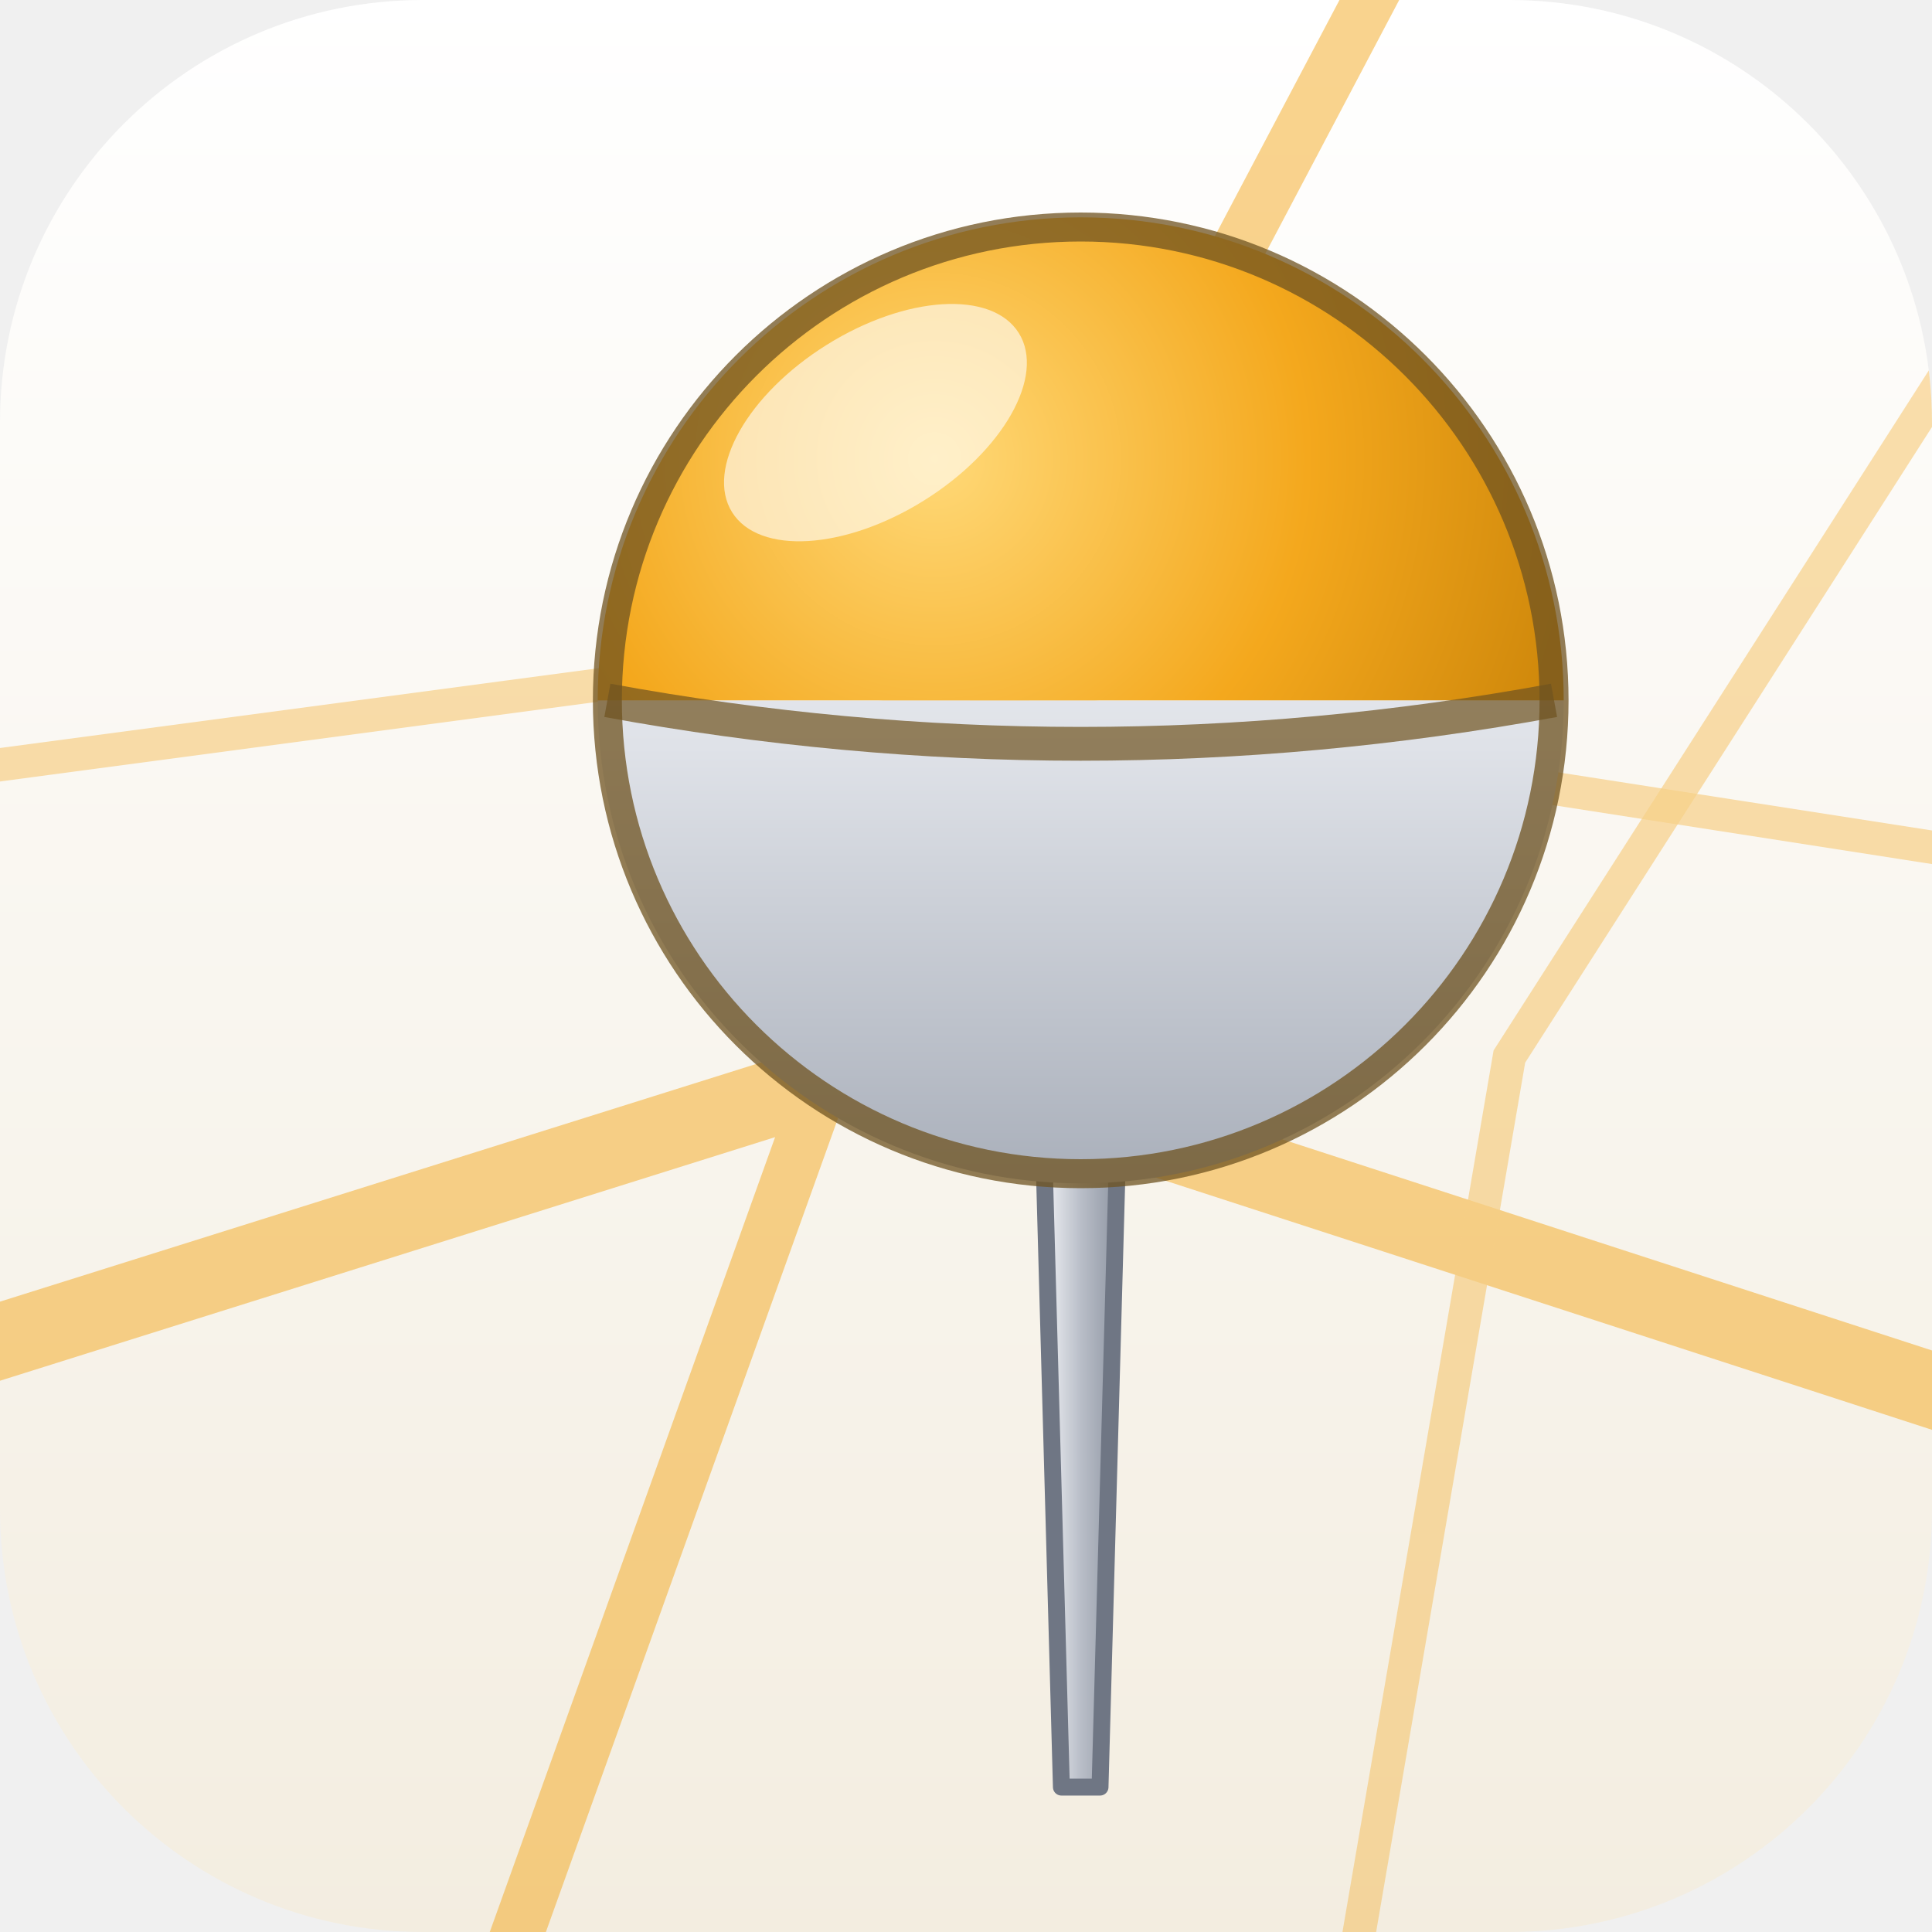
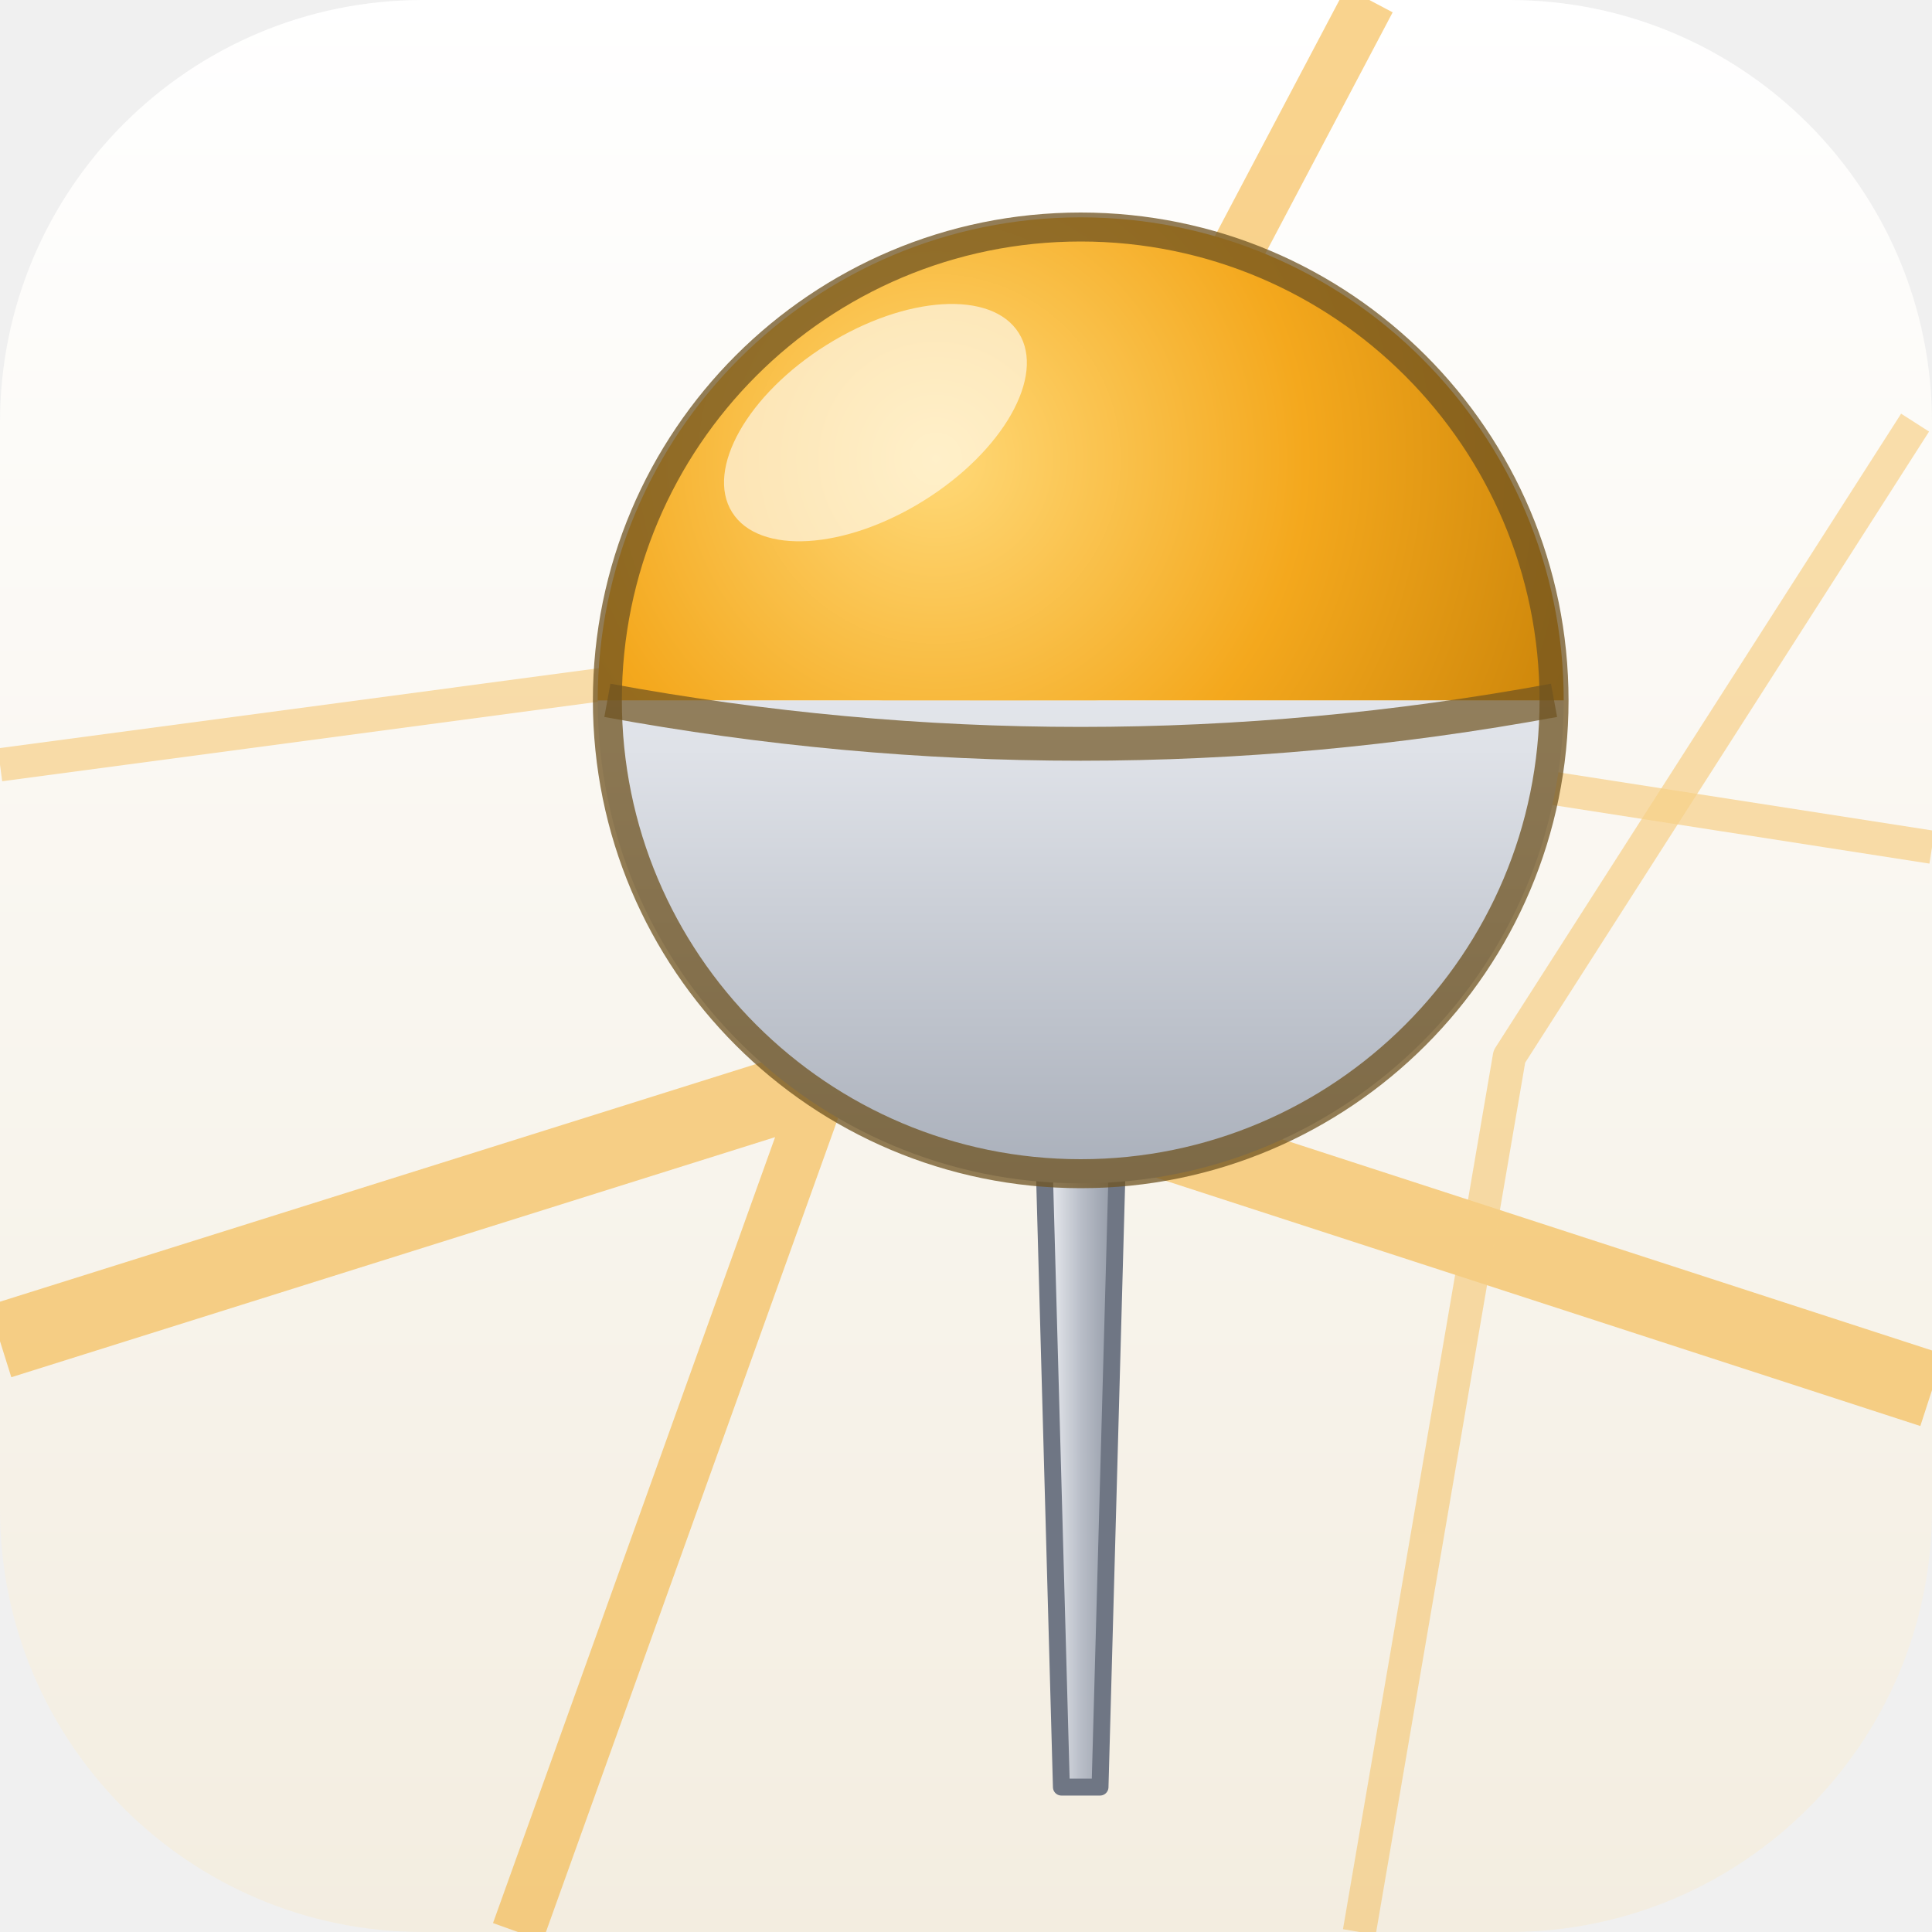
<svg xmlns="http://www.w3.org/2000/svg" width="128" height="128" viewBox="0 0 128 128">
  <defs>
    <linearGradient id="bg" x1="0" y1="0" x2="0" y2="1">
      <stop offset="0" stop-color="#ffffff" />
      <stop offset="1" stop-color="#f3ede0" />
    </linearGradient>
-     <radialGradient id="dome" cx="35%" cy="25%" r="85%">
+     <radialGradient id="dome" gradientUnits="userSpaceOnUse" cx="30" cy="14" r="34">
      <stop offset="0" stop-color="#ffd978" />
      <stop offset=".45" stop-color="#f4a81d" />
      <stop offset="1" stop-color="#b87400" />
    </radialGradient>
-     <linearGradient id="cup" x1="0" y1="0" x2="0" y2="1">
+     <linearGradient id="cup" gradientUnits="userSpaceOnUse" x1="0" y1="4" x2="0" y2="44">
      <stop offset="0" stop-color="#ffffff" />
      <stop offset=".55" stop-color="#dfe2e8" />
      <stop offset="1" stop-color="#a9afba" />
    </linearGradient>
    <linearGradient id="needle" x1="0" y1="0" x2="1" y2="0">
      <stop offset="0" stop-color="#f4f5f8" />
      <stop offset=".5" stop-color="#b9bec8" />
      <stop offset="1" stop-color="#8d94a1" />
    </linearGradient>
-     <clipPath id="top">
-       <rect x="0" y="0" width="72" height="24" />
-     </clipPath>
-     <clipPath id="bot">
-       <rect x="0" y="24" width="72" height="30" />
-     </clipPath>
-     <clipPath id="card">
-       <rect width="128" height="128" rx="28" />
-     </clipPath>
  </defs>
  <rect width="128" height="128" rx="28" fill="url(#bg)" />
-   <g clip-path="url(#card)" fill="none" stroke="#f4a81d" stroke-linecap="round" opacity=".5">
-     <path d="M-10 92 L60 70 L140 96" stroke-width="5" />
-     <path d="M30 140 L58 62 L96 -10" stroke-width="3.5" />
-     <path d="M-10 52 L50 44 L140 58" stroke-width="2.2" opacity=".7" />
-     <path d="M88 140 L100 70 L132 20" stroke-width="2.2" opacity=".7" />
+   <g fill="none" stroke="#f4a81d" stroke-linecap="butt" stroke-linejoin="round" opacity=".5">
+     <path d="M0 88.86 L60 70 L128 92.1" stroke-width="5" />
+     <path d="M34.31 128 L58 62 L90.72 0" stroke-width="3.5" />
+     <path d="M0 50.67 L50 44 L128 56.13" stroke-width="2.2" opacity=".7" />
+     <path d="M90.06 128 L100 70 L126.88 28" stroke-width="2.2" opacity=".7" />
  </g>
  <g transform="translate(14 8) scale(1.6)">
    <path d="M34.4 40 H37.6 L36.8 69 H35.2 Z" fill="url(#needle)" stroke="#6f7684" stroke-width=".7" stroke-linejoin="round" />
-     <circle cx="36" cy="24" r="20" fill="url(#cup)" clip-path="url(#bot)" />
-     <circle cx="36" cy="24" r="20" fill="url(#dome)" clip-path="url(#top)" />
+     <path d="M16 24 A20 20 0 0 0 56 24 Z" fill="url(#cup)" />
+     <path d="M16 24 A20 20 0 0 1 56 24 Z" fill="url(#dome)" />
    <circle cx="36" cy="24" r="19.6" fill="none" stroke="#6f5320" stroke-width="1.2" opacity=".75" />
    <path d="M16.4 24 Q36 27.6 55.6 24" fill="none" stroke="#6f5320" stroke-width="1.4" opacity=".7" />
    <ellipse cx="27.5" cy="12.5" rx="7" ry="3.8" transform="rotate(-32 27.5 12.5)" fill="#ffffff" opacity=".6" />
  </g>
</svg>
